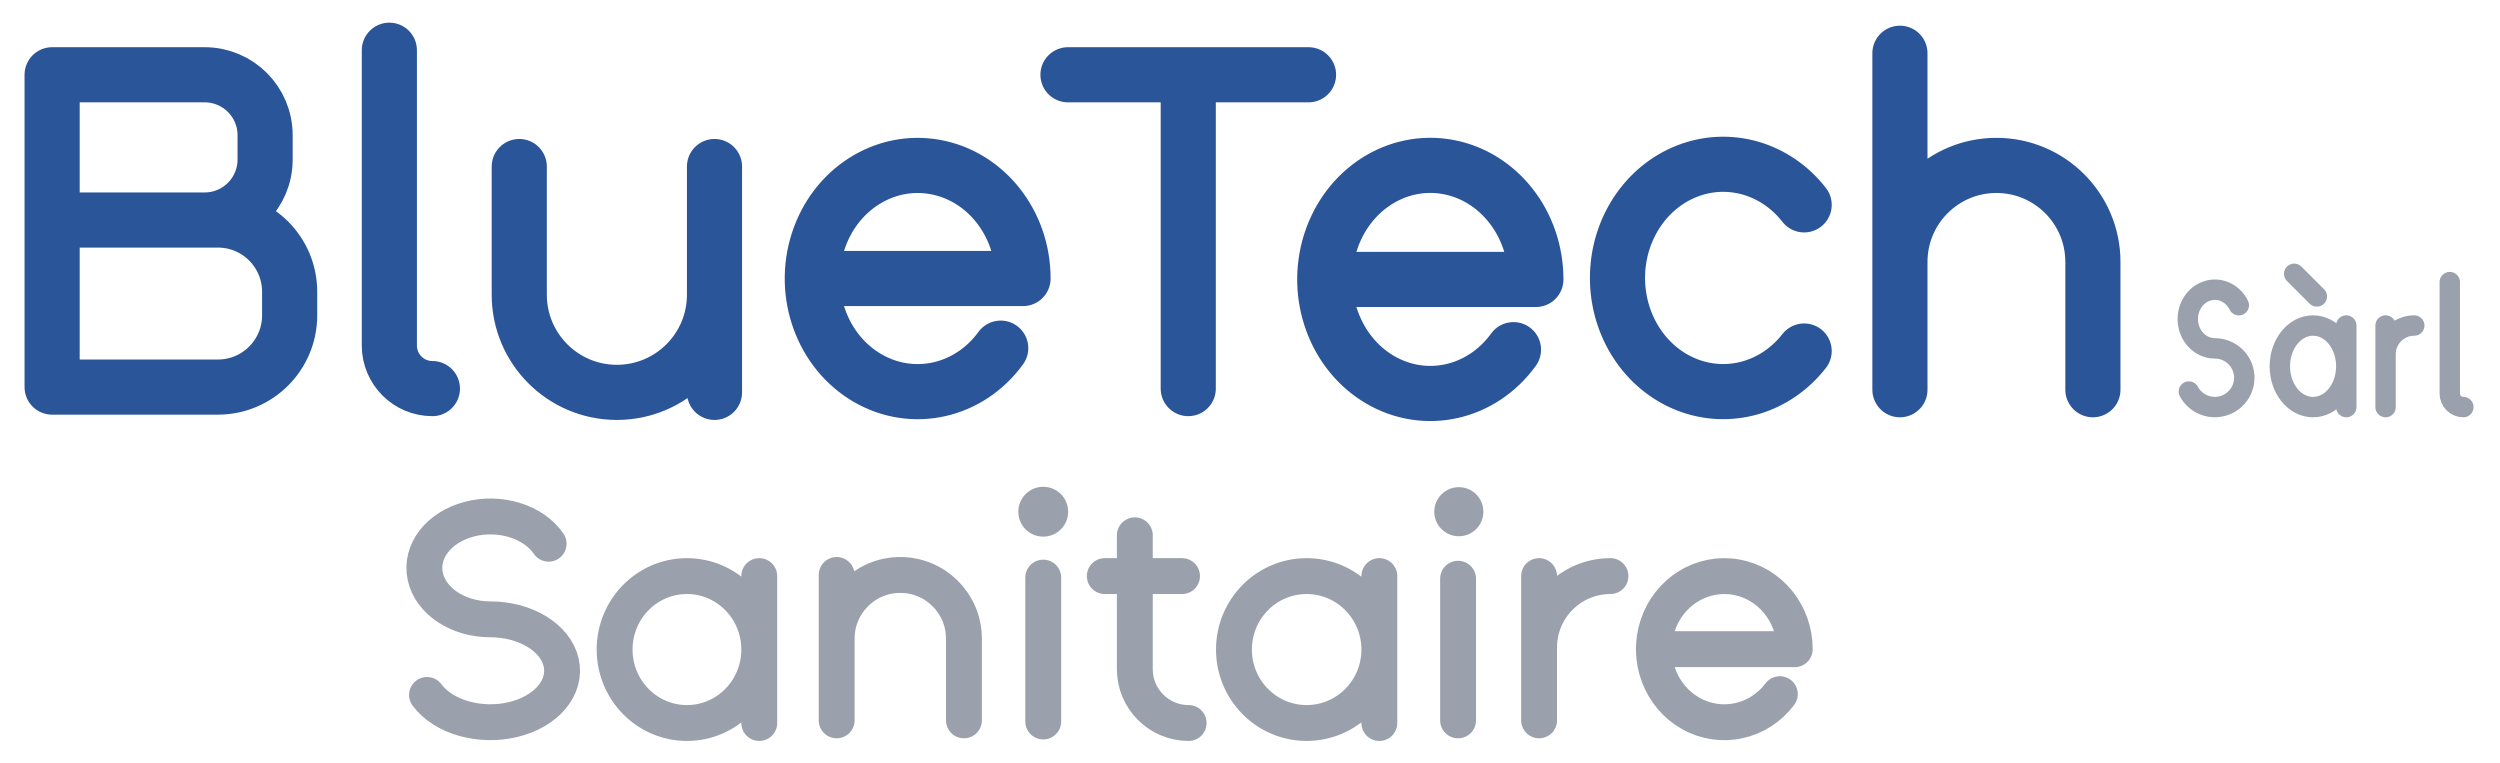
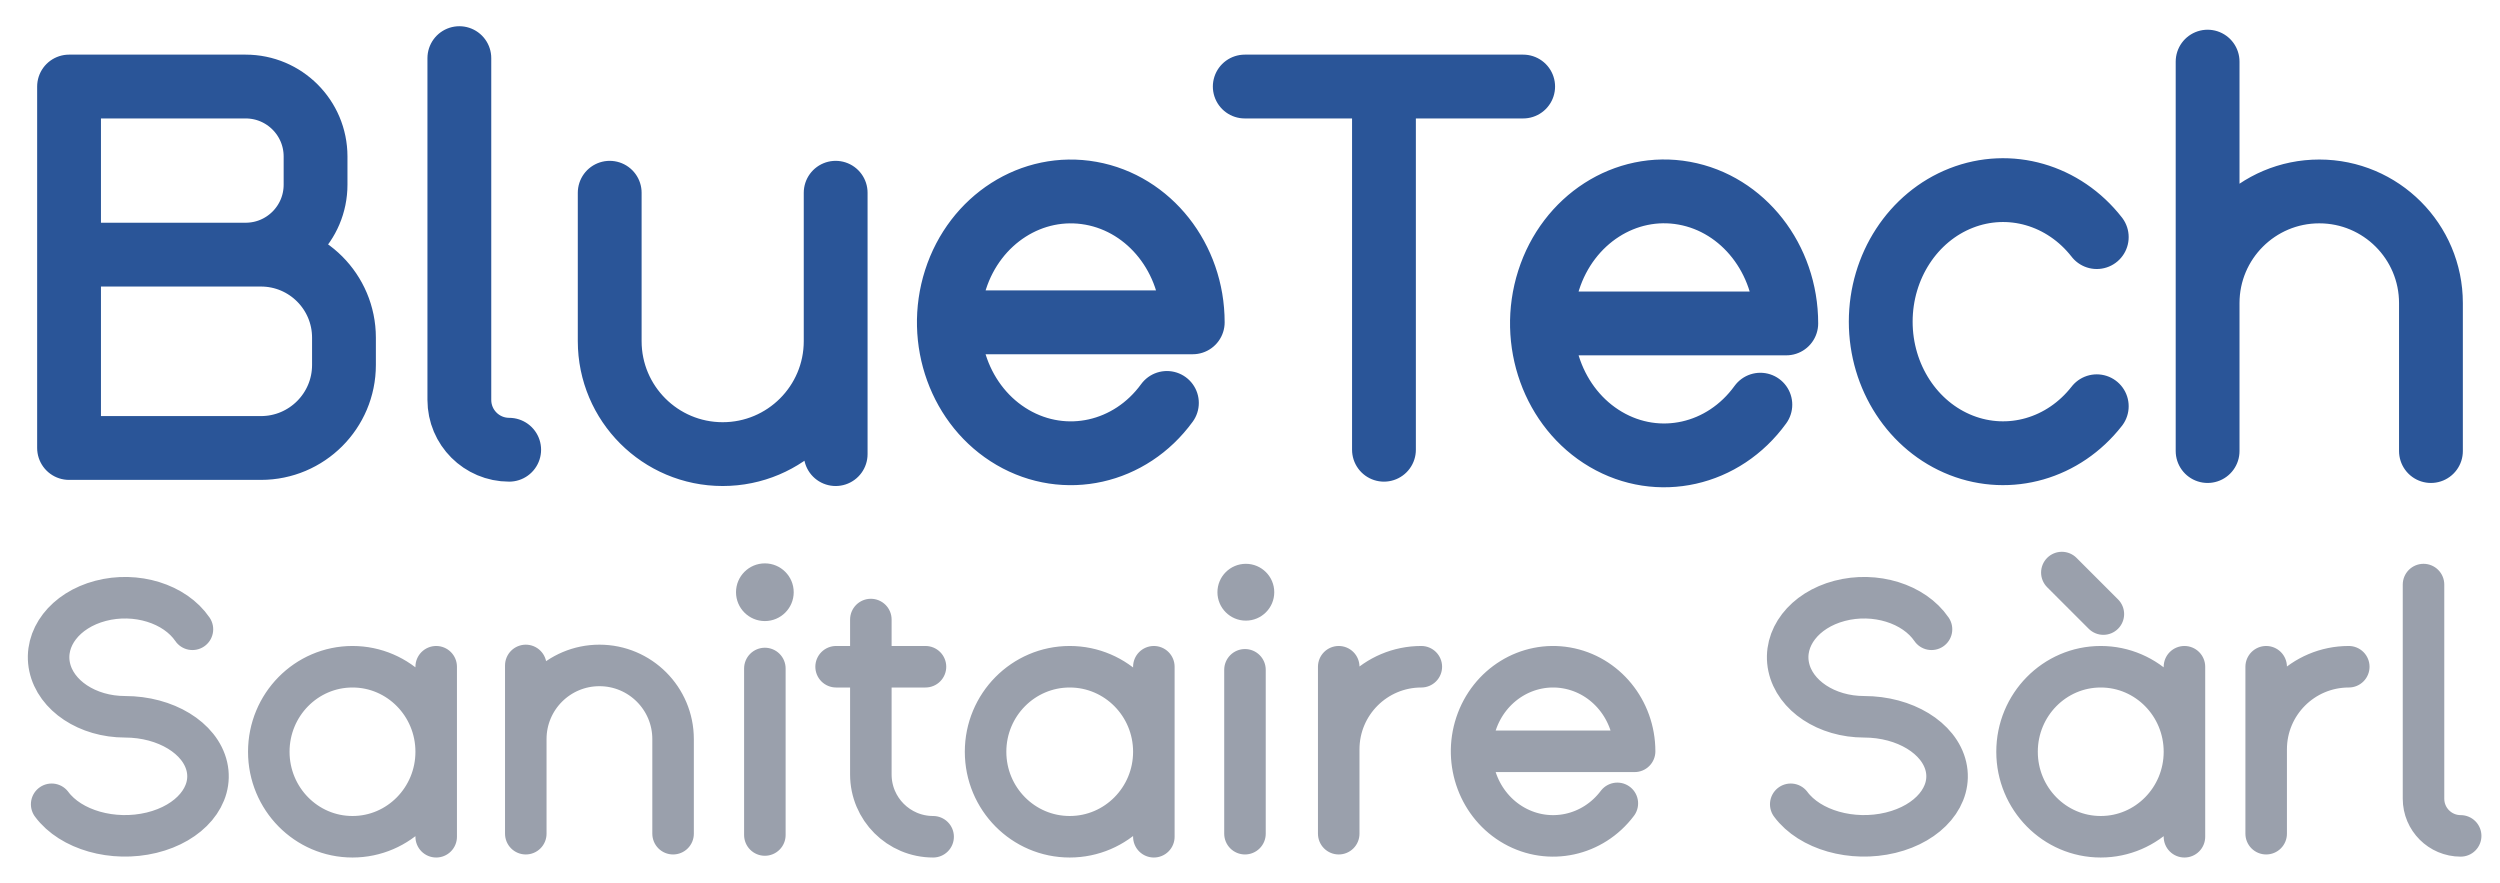
- <svg xmlns="http://www.w3.org/2000/svg" viewBox="8 10 662 202">
+ <svg xmlns="http://www.w3.org/2000/svg" viewBox="6 10 572 202">
  <g fill="none" stroke-linecap="round" stroke-linejoin="round">
    <path stroke="#2A5598" stroke-width="14.6" d="M21.8 29.8 V112.5 M21.8 29.8 H62.2 A16 16 0 0 1 78.2 45.8 V52.26 A16 16 0 0 1 62.2 68.26 H21.8 M21.8 68.26 H65.7 A19 19 0 0 1 84.7 87.26 V93.5 A19 19 0 0 1 65.7 112.5 H21.8 M111.1 23.3 V101.5 A11.4 11.4 0 0 0 122.5 112.9 M145.5 54.1 V88.05 A25.85 25.85 0 0 0 197.2 88.05 M197.2 54.1 V113.9 M223.1 83.75 H278.9 A27.9 29.95 0 1 0 272.99 102.19 M290.8 29.8 H354.5 M322.65 29.8 V112.9 M358.8 84 H414.7 A27.95 30.2 0 1 0 408.77 102.59 M485.74 64.25 A27.99 30.1 0 1 0 485.74 102.95 M511.1 24.1 V113.2 M511.1 79.35 A25.55 25.55 0 0 1 562.2 79.35 V113.2" />
-     <path stroke="#9AA0AC" stroke-width="9.5" d="M153.28 153.98 A17.48 13.62 0 1 0 137.85 174 A19 13.62 0 1 1 121.07 194.02 M170.75 182 A19.15 19.45 0 1 0 209.05 182 A19.15 19.45 0 1 0 170.75 182 M209.05 162.55 V201.45 M229.55 162.25 V200.75 M229.55 179.1 A16.85 16.85 0 0 1 263.25 179.1 V200.75 M284.25 162.95 V201.05 M308.5 151.75 V187.2 A14.25 14.25 0 0 0 322.75 201.45 M300.55 162.55 H321 M334.75 182 A19.25 19.45 0 1 0 373.25 182 A19.25 19.45 0 1 0 334.75 182 M373.25 162.55 V201.45 M394.1 163.25 V200.75 M415.55 162.55 V200.75 M415.55 181.45 A18.9 18.9 0 0 1 434.45 162.55 M445.95 181.9 H483.25 A18.65 19.35 0 1 0 479.3 193.81" />
-     <path stroke="#9AA0AC" stroke-width="5.4" d="M600.84 90.82 A7.18 7.77 0 1 0 594.5 102.25 A7.8 7.77 0 1 1 587.61 113.68 M611.7 107 A8.8 10.8 0 1 0 629.3 107 A8.8 10.8 0 1 0 611.7 107 M629.3 96.2 V117.8 M615.5 82.5 L621.5 88.5 M639.7 96.2 V117.8 M639.7 103.8 A7.6 7.6 0 0 1 647.3 96.2 M656.7 84.7 V114.2 A3.6 3.6 0 0 0 660.3 117.8" />
+     <g transform="translate(-103.25 0)">
+       <path stroke="#9AA0AC" stroke-width="9.5" d="M153.28 153.98 A17.48 13.62 0 1 0 137.85 174 A19 13.62 0 1 1 121.07 194.02 M170.75 182 A19.15 19.45 0 1 0 209.05 182 A19.15 19.45 0 1 0 170.75 182 M209.05 162.55 V201.45 M229.55 162.25 V200.75 M229.55 179.1 A16.85 16.85 0 0 1 263.25 179.1 V200.75 M284.25 162.95 V201.05 M308.5 151.75 V187.2 A14.25 14.25 0 0 0 322.75 201.45 M300.55 162.55 H321 M334.75 182 A19.25 19.45 0 1 0 373.25 182 A19.25 19.45 0 1 0 334.75 182 M373.25 162.55 V201.45 M394.1 163.25 V200.75 M415.55 162.55 V200.75 M415.55 181.45 A18.9 18.9 0 0 1 434.45 162.55 M445.95 181.9 H483.25 A18.65 19.35 0 1 0 479.3 193.81 M551.18 153.98 A17.48 13.62 0 1 0 535.75 174 A19 13.62 0 1 1 518.97 194.02 M570.75 182 A19.15 19.45 0 1 0 609.05 182 A19.15 19.45 0 1 0 570.75 182 M609.05 162.55 V201.45 M581 141 L590.5 150.5 M627.75 162.55 V200.75 M627.75 181.45 A18.9 18.9 0 0 1 646.65 162.55 M663.75 143.75 V192.75 A8.5 8.5 0 0 0 672.25 201.25" />
+     </g>
  </g>
-   <g fill="#9AA0AC">
+   <g fill="#9AA0AC" transform="translate(-103.25 0)">
    <circle cx="284.25" cy="145.5" r="6.6" />
    <circle cx="394.3" cy="145.5" r="6.5" />
  </g>
</svg>
